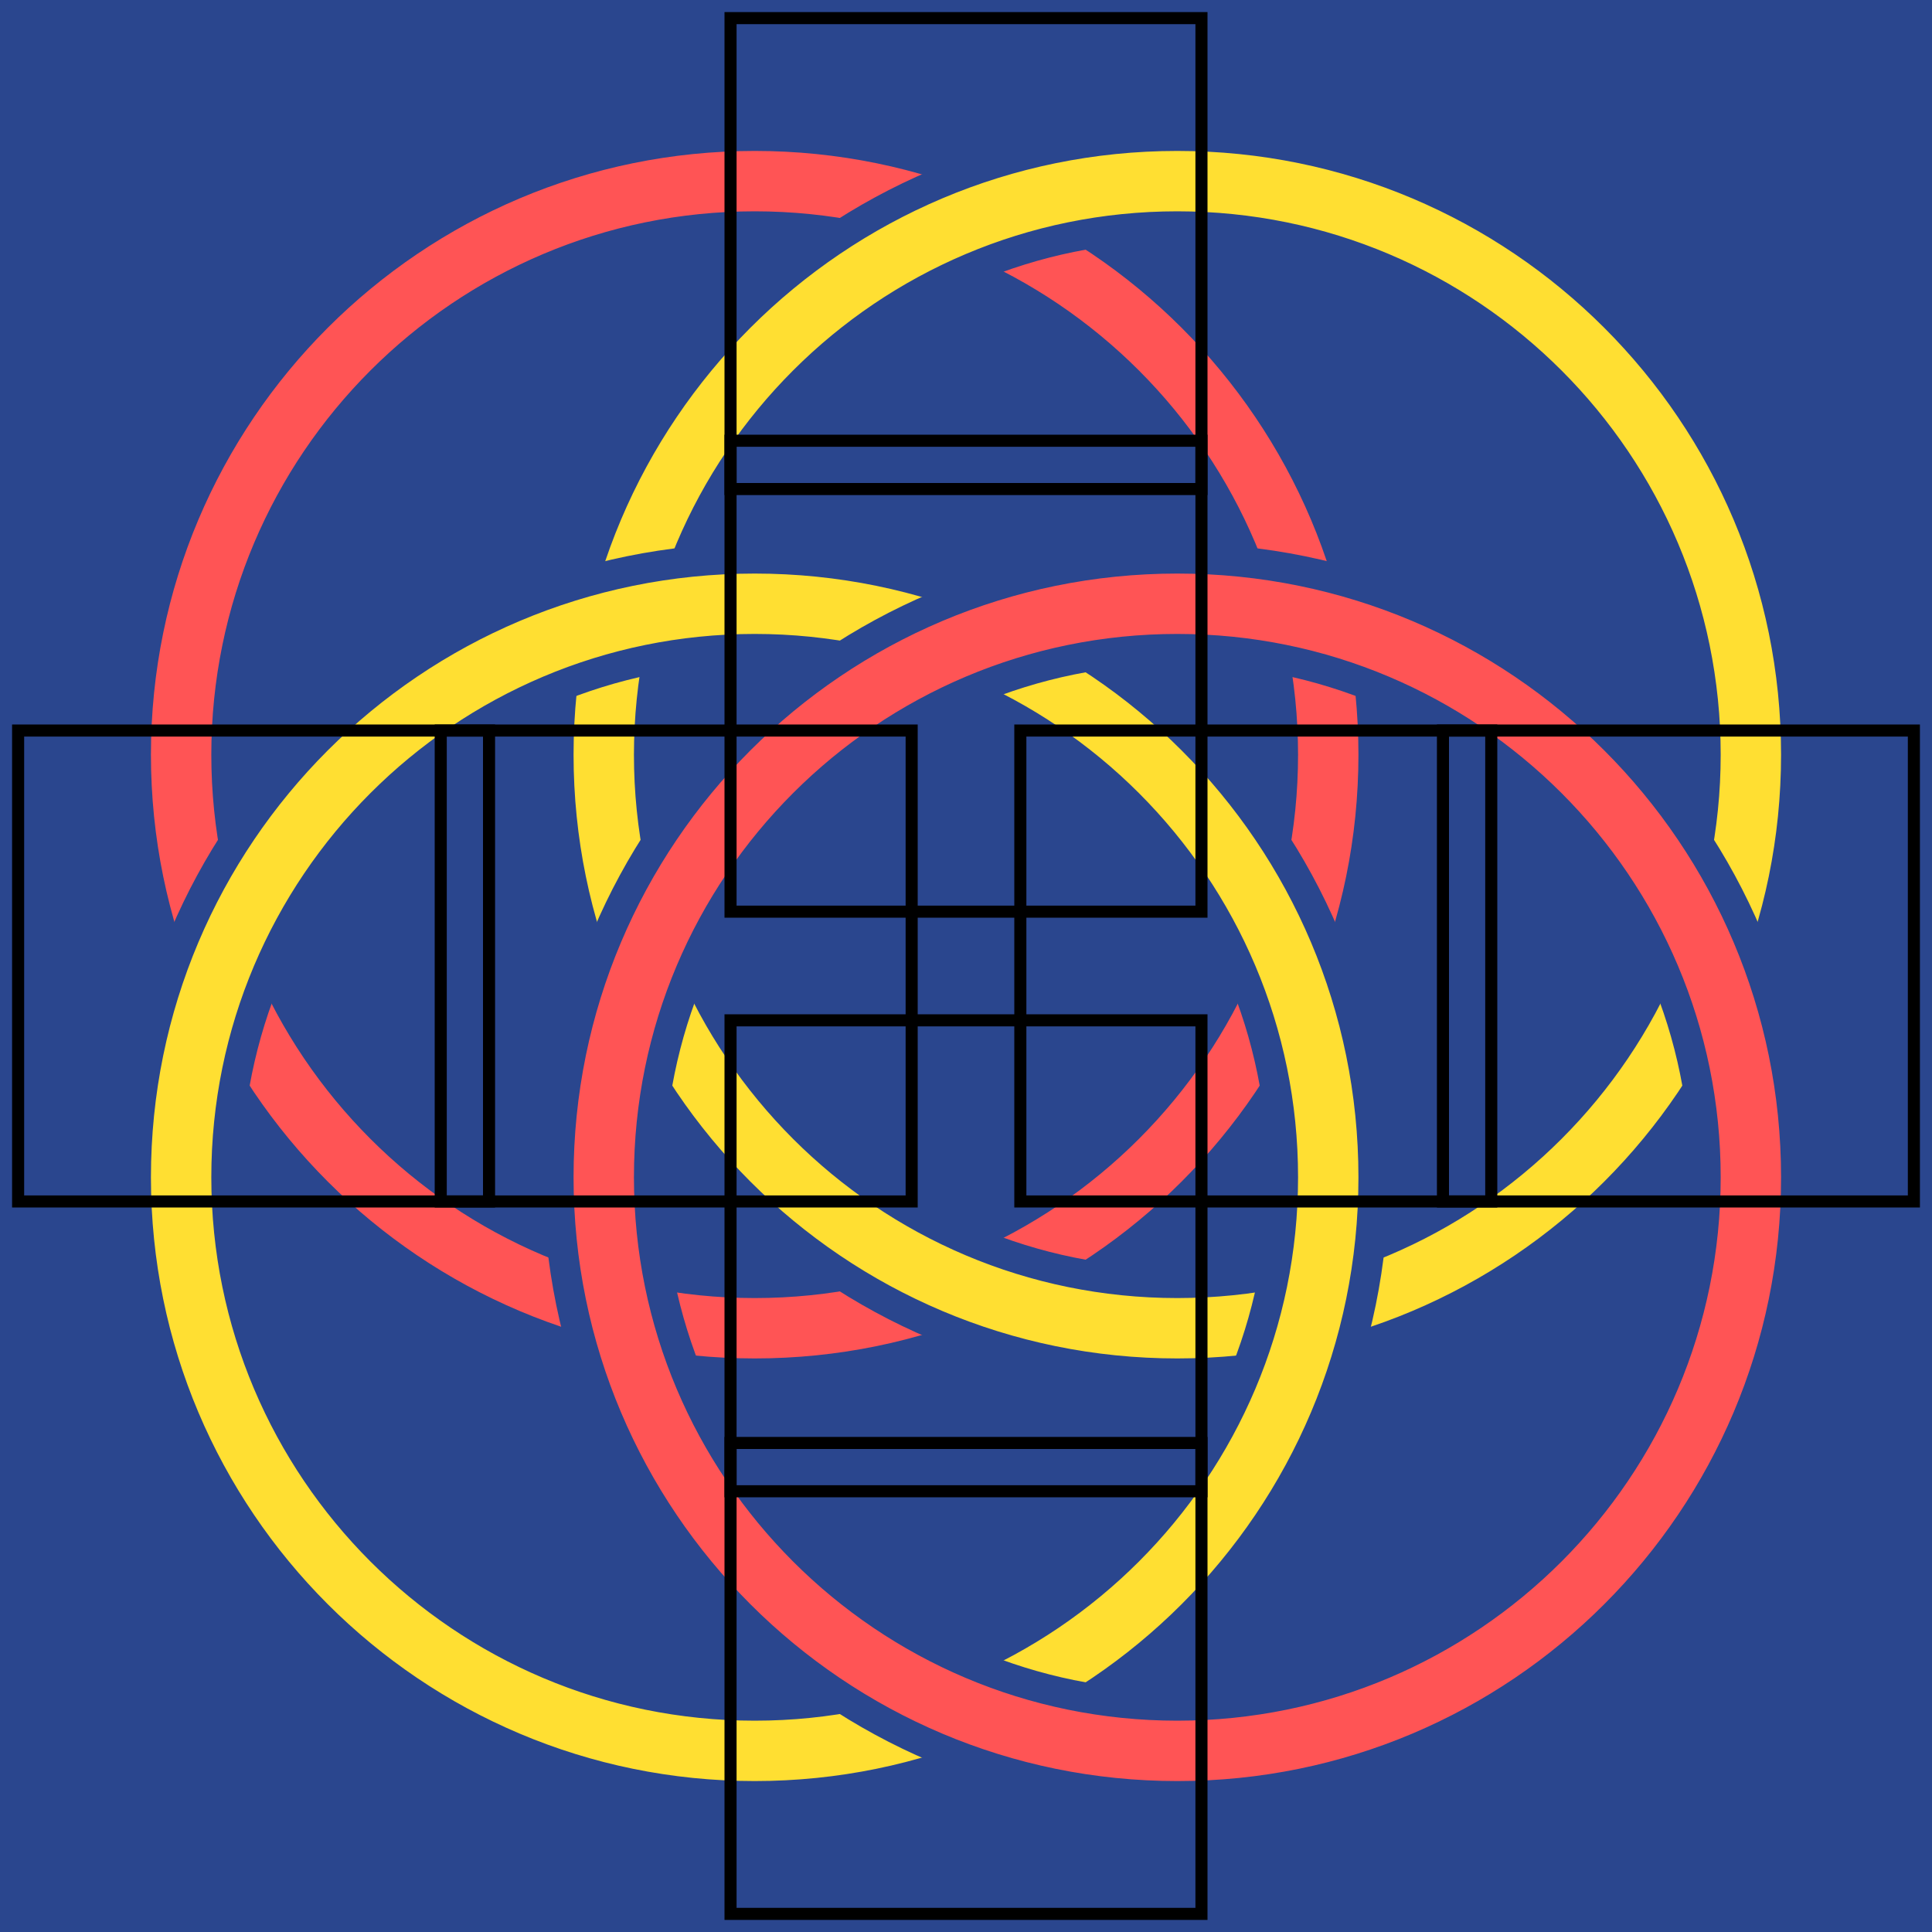
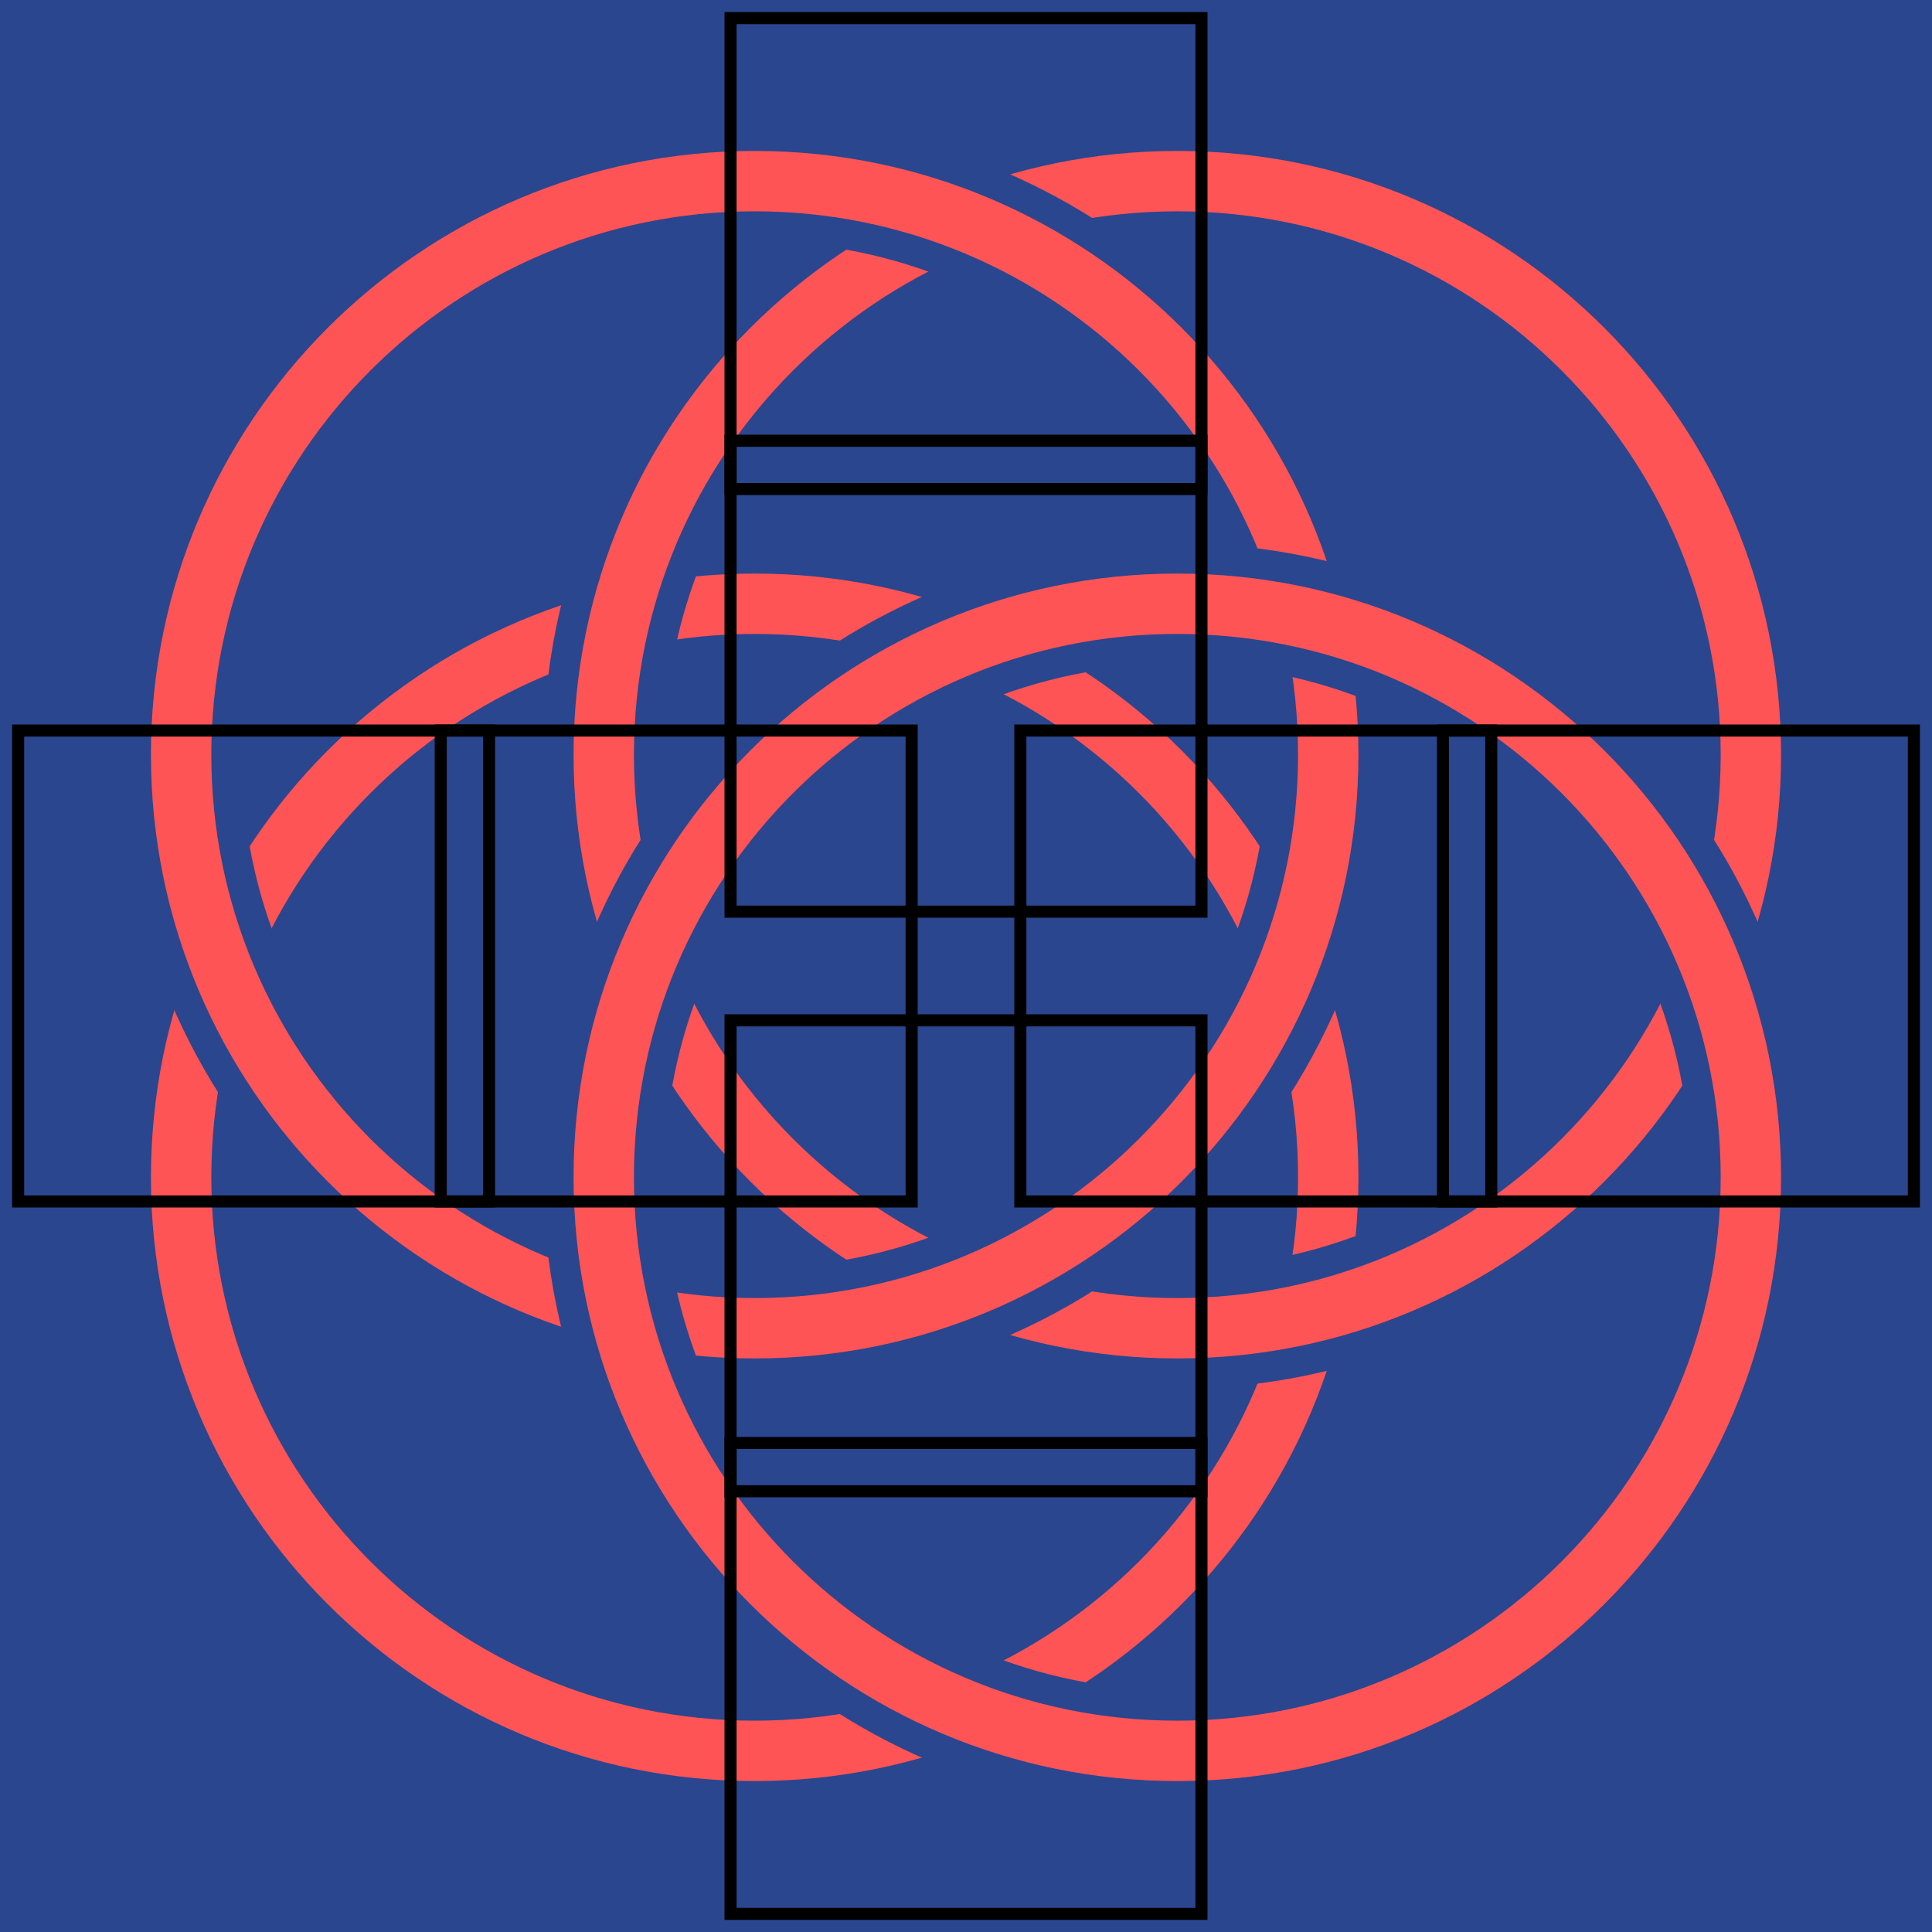
<svg xmlns="http://www.w3.org/2000/svg" width="320" height="320" viewBox="0 0 320 320" fill="none">
  <g id="cutout-circles-stroke" clip-path="url(#clip0_911_2082)">
    <g id="pattern">
      <rect id="background" width="320" height="320" fill="#2A468E" />
      <g id="Group 18">
+         <path id="Ellipse 15 (Stroke)" d="M212.5 195C212.5 243.325 173.325 282.5 125 282.5C76.675 282.5 37.5 243.325 37.5 195C37.5 146.675 76.675 107.5 125 107.5C173.325 107.5 212.5 146.675 212.5 195ZM125 297.5C181.609 297.5 227.5 251.609 227.5 195C227.5 138.391 181.609 92.5 125 92.5C68.391 92.5 22.5 138.391 22.5 195C22.5 251.609 68.391 297.5 125 297.5Z" fill="#FF5455" stroke="#2A468E" stroke-width="5" />
+         <path id="Ellipse 14 (Stroke)" d="M282.5 125C282.5 173.325 243.325 212.5 195 212.5C146.675 212.5 107.5 173.325 107.5 125C107.5 76.675 146.675 37.5 195 37.5C243.325 37.5 282.5 76.675 282.5 125ZM195 227.5C251.609 227.5 297.5 181.609 297.5 125C297.5 68.391 251.609 22.5 195 22.5C138.391 22.5 92.5 68.391 92.5 125C92.5 181.609 138.391 227.5 195 227.5Z" fill="#FF5455" stroke="#2A468E" stroke-width="5" />
        <path id="Ellipse 13 (Stroke)" d="M212.5 125C212.5 173.325 173.325 212.5 125 212.5C76.675 212.5 37.5 173.325 37.5 125C37.5 76.675 76.675 37.5 125 37.5C173.325 37.5 212.5 76.675 212.5 125ZM125 227.5C181.609 227.5 227.5 181.609 227.5 125C227.5 68.391 181.609 22.5 125 22.5C68.391 22.5 22.5 68.391 22.5 125C22.5 181.609 68.391 227.5 125 227.5Z" fill="#FF5455" stroke="#2A468E" stroke-width="5" />
-         <path id="Ellipse 14 (Stroke)" d="M282.5 125C282.5 173.325 243.325 212.5 195 212.5C146.675 212.5 107.5 173.325 107.5 125C107.5 76.675 146.675 37.5 195 37.5C243.325 37.5 282.5 76.675 282.5 125ZM195 227.5C251.609 227.5 297.5 181.609 297.5 125C297.5 68.391 251.609 22.5 195 22.5C138.391 22.5 92.5 68.391 92.5 125C92.5 181.609 138.391 227.5 195 227.5Z" fill="#FFDF32" stroke="#2A468E" stroke-width="5" />
-         <path id="Ellipse 15 (Stroke)" d="M212.5 195C212.5 243.325 173.325 282.5 125 282.5C76.675 282.5 37.5 243.325 37.5 195C37.5 146.675 76.675 107.5 125 107.5C173.325 107.5 212.5 146.675 212.5 195ZM125 297.5C181.609 297.5 227.5 251.609 227.5 195C227.5 138.391 181.609 92.5 125 92.5C68.391 92.5 22.5 138.391 22.5 195C22.5 251.609 68.391 297.5 125 297.5Z" fill="#FFDF32" stroke="#2A468E" stroke-width="5" />
        <path id="Ellipse 16 (Stroke)" d="M282.5 195C282.5 243.325 243.325 282.5 195 282.5C146.675 282.5 107.5 243.325 107.5 195C107.5 146.675 146.675 107.5 195 107.5C243.325 107.5 282.5 146.675 282.5 195ZM195 297.5C251.609 297.5 297.5 251.609 297.5 195C297.5 138.391 251.609 92.5 195 92.5C138.391 92.5 92.5 138.391 92.5 195C92.5 251.609 138.391 297.5 195 297.5Z" fill="#FF5455" stroke="#2A468E" stroke-width="5" />
      </g>
    </g>
    <g id="questions">
      <rect id="question-8" x="169" y="121" width="78" height="78" stroke="black" stroke-width="2" />
      <rect id="question-7" x="239" y="121" width="78" height="78" stroke="black" stroke-width="2" />
      <rect id="question-6" x="73" y="121" width="78" height="78" stroke="black" stroke-width="2" />
      <rect id="question-5" x="3" y="121" width="78" height="78" stroke="black" stroke-width="2" />
      <rect id="question-4" x="121" y="73" width="78" height="78" stroke="black" stroke-width="2" />
      <rect id="question-3" x="121" y="3" width="78" height="78" stroke="black" stroke-width="2" />
      <rect id="question-2" x="121" y="169" width="78" height="78" stroke="black" stroke-width="2" />
      <rect id="question-1" x="121" y="239" width="78" height="78" stroke="black" stroke-width="2" />
    </g>
  </g>
  <defs>
    <clipPath id="clip0_911_2082">
      <rect width="320" height="320" fill="white" />
    </clipPath>
  </defs>
</svg>
